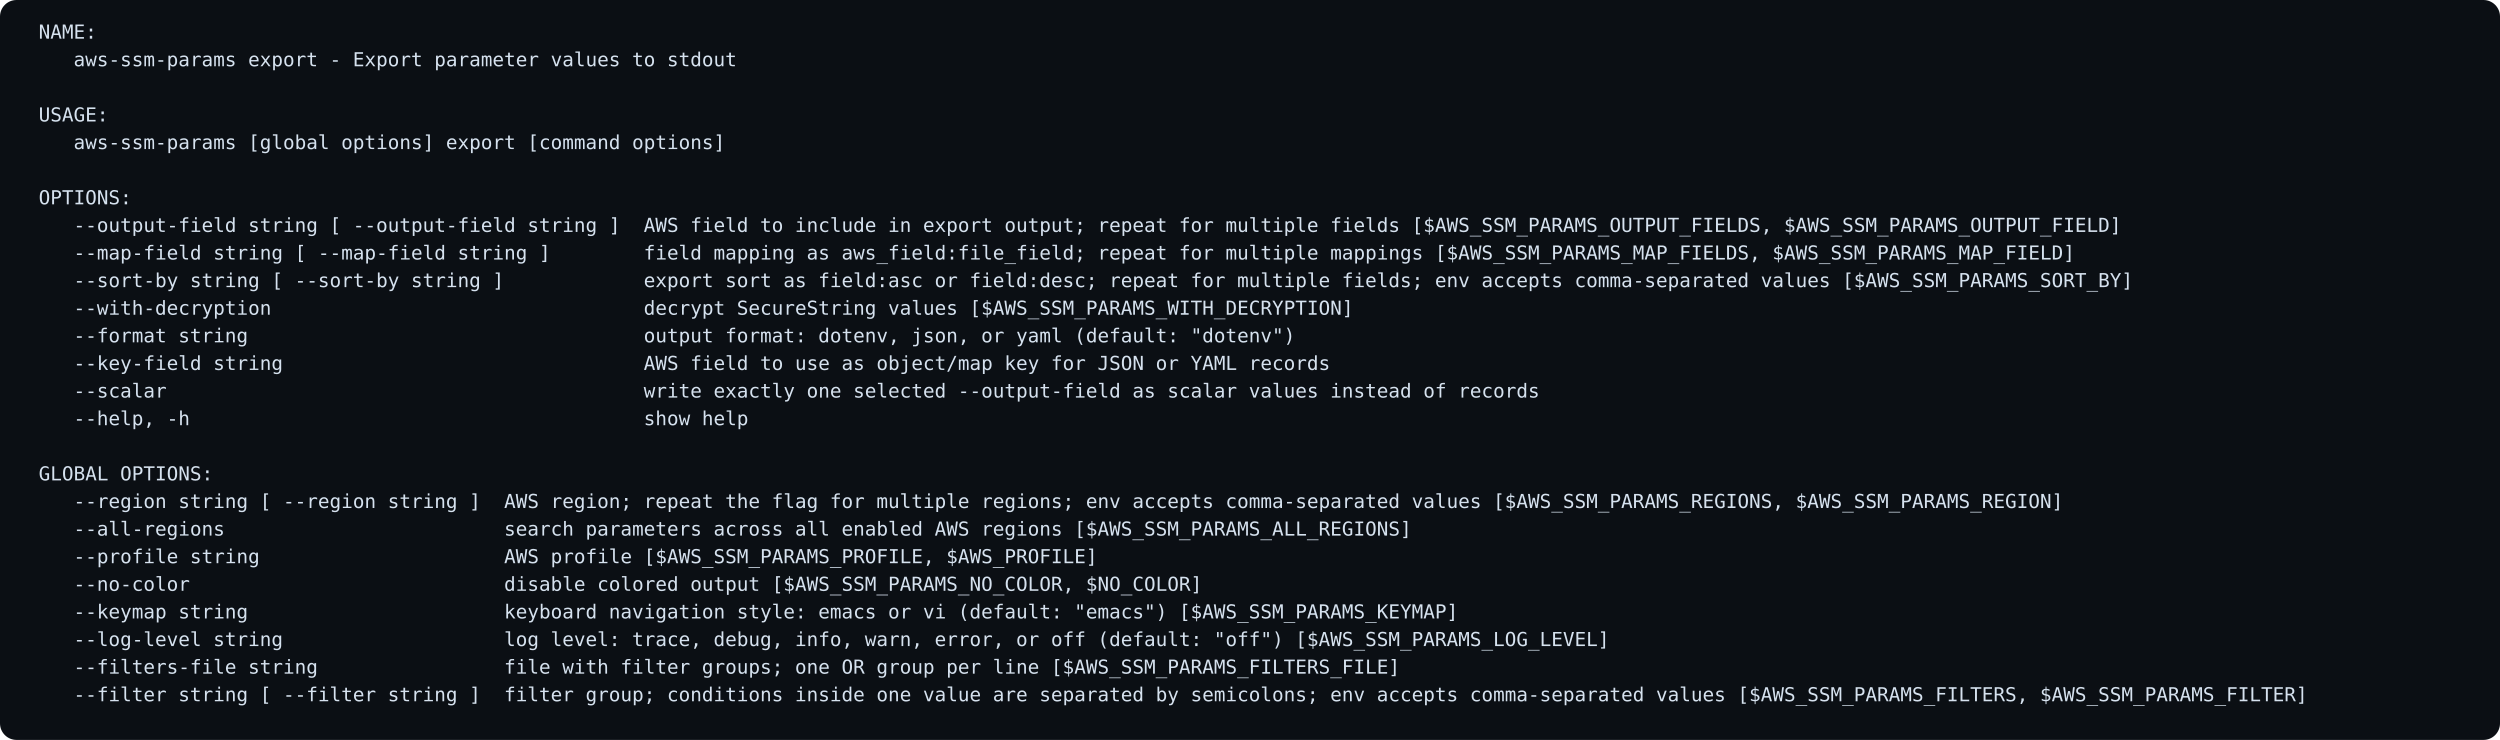
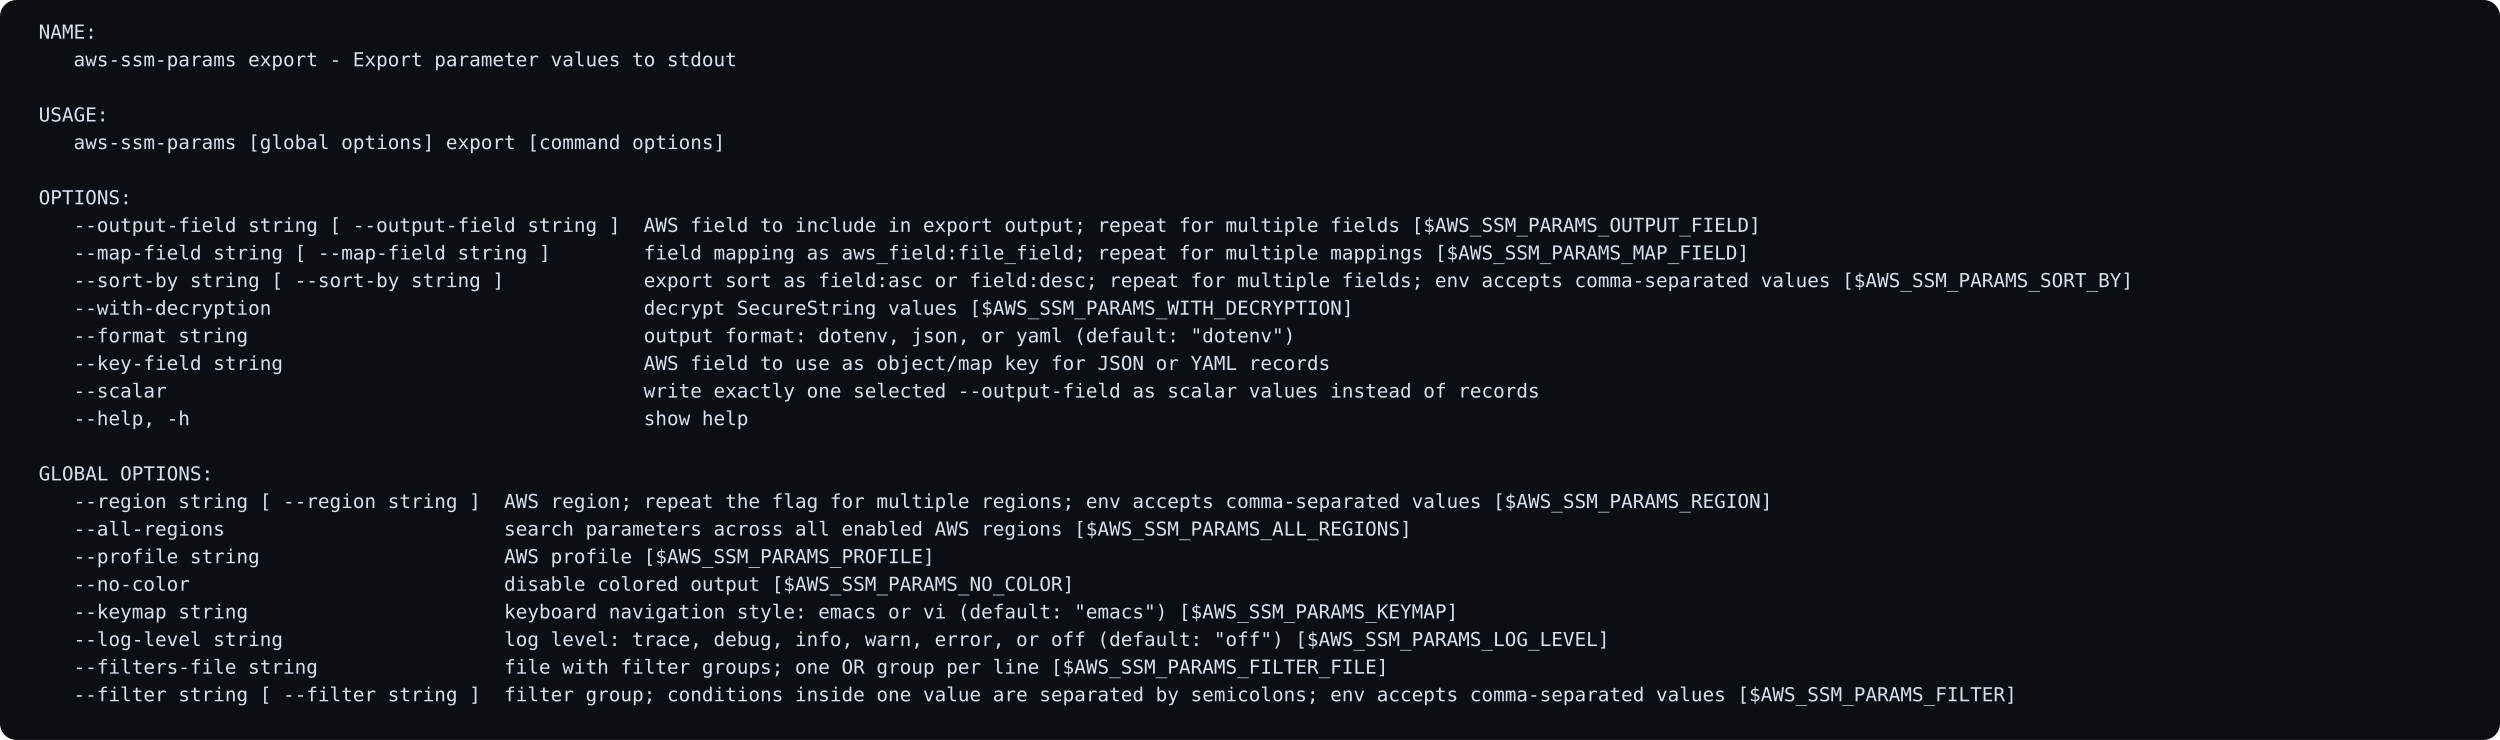
<svg xmlns="http://www.w3.org/2000/svg" width="1811" height="536" viewBox="0 0 1811 536">
  <rect width="100%" height="100%" rx="12" fill="#0b0f14" />
  <style>text{font-family:ui-monospace,SFMono-Regular,Menlo,Consolas,monospace;font-size:14px;fill:#d6e2ef}</style>
  <text x="28" y="28" xml:space="preserve">NAME:</text>
  <text x="28" y="48" xml:space="preserve">   aws-ssm-params export - Export parameter values to stdout</text>
  <text x="28" y="68" xml:space="preserve" />
  <text x="28" y="88" xml:space="preserve">USAGE:</text>
  <text x="28" y="108" xml:space="preserve">   aws-ssm-params [global options] export [command options]</text>
  <text x="28" y="128" xml:space="preserve" />
  <text x="28" y="148" xml:space="preserve">OPTIONS:</text>
-   <text x="28" y="168" xml:space="preserve">   --output-field string [ --output-field string ]  AWS field to include in export output; repeat for multiple fields [$AWS_SSM_PARAMS_OUTPUT_FIELDS, $AWS_SSM_PARAMS_OUTPUT_FIELD]</text>
-   <text x="28" y="188" xml:space="preserve">   --map-field string [ --map-field string ]        field mapping as aws_field:file_field; repeat for multiple mappings [$AWS_SSM_PARAMS_MAP_FIELDS, $AWS_SSM_PARAMS_MAP_FIELD]</text>
+   <text x="28" y="168" xml:space="preserve">   --output-field string [ --output-field string ]  AWS field to include in export output; repeat for multiple fields [$AWS_SSM_PARAMS_OUTPUT_FIELD]</text>
+   <text x="28" y="188" xml:space="preserve">   --map-field string [ --map-field string ]        field mapping as aws_field:file_field; repeat for multiple mappings [$AWS_SSM_PARAMS_MAP_FIELD]</text>
  <text x="28" y="208" xml:space="preserve">   --sort-by string [ --sort-by string ]            export sort as field:asc or field:desc; repeat for multiple fields; env accepts comma-separated values [$AWS_SSM_PARAMS_SORT_BY]</text>
  <text x="28" y="228" xml:space="preserve">   --with-decryption                                decrypt SecureString values [$AWS_SSM_PARAMS_WITH_DECRYPTION]</text>
  <text x="28" y="248" xml:space="preserve">   --format string                                  output format: dotenv, json, or yaml (default: "dotenv")</text>
  <text x="28" y="268" xml:space="preserve">   --key-field string                               AWS field to use as object/map key for JSON or YAML records</text>
  <text x="28" y="288" xml:space="preserve">   --scalar                                         write exactly one selected --output-field as scalar values instead of records</text>
  <text x="28" y="308" xml:space="preserve">   --help, -h                                       show help</text>
  <text x="28" y="328" xml:space="preserve" />
  <text x="28" y="348" xml:space="preserve">GLOBAL OPTIONS:</text>
-   <text x="28" y="368" xml:space="preserve">   --region string [ --region string ]  AWS region; repeat the flag for multiple regions; env accepts comma-separated values [$AWS_SSM_PARAMS_REGIONS, $AWS_SSM_PARAMS_REGION]</text>
+   <text x="28" y="368" xml:space="preserve">   --region string [ --region string ]  AWS region; repeat the flag for multiple regions; env accepts comma-separated values [$AWS_SSM_PARAMS_REGION]</text>
  <text x="28" y="388" xml:space="preserve">   --all-regions                        search parameters across all enabled AWS regions [$AWS_SSM_PARAMS_ALL_REGIONS]</text>
-   <text x="28" y="408" xml:space="preserve">   --profile string                     AWS profile [$AWS_SSM_PARAMS_PROFILE, $AWS_PROFILE]</text>
-   <text x="28" y="428" xml:space="preserve">   --no-color                           disable colored output [$AWS_SSM_PARAMS_NO_COLOR, $NO_COLOR]</text>
+   <text x="28" y="408" xml:space="preserve">   --profile string                     AWS profile [$AWS_SSM_PARAMS_PROFILE]</text>
+   <text x="28" y="428" xml:space="preserve">   --no-color                           disable colored output [$AWS_SSM_PARAMS_NO_COLOR]</text>
  <text x="28" y="448" xml:space="preserve">   --keymap string                      keyboard navigation style: emacs or vi (default: "emacs") [$AWS_SSM_PARAMS_KEYMAP]</text>
  <text x="28" y="468" xml:space="preserve">   --log-level string                   log level: trace, debug, info, warn, error, or off (default: "off") [$AWS_SSM_PARAMS_LOG_LEVEL]</text>
-   <text x="28" y="488" xml:space="preserve">   --filters-file string                file with filter groups; one OR group per line [$AWS_SSM_PARAMS_FILTERS_FILE]</text>
-   <text x="28" y="508" xml:space="preserve">   --filter string [ --filter string ]  filter group; conditions inside one value are separated by semicolons; env accepts comma-separated values [$AWS_SSM_PARAMS_FILTERS, $AWS_SSM_PARAMS_FILTER]</text>
+   <text x="28" y="488" xml:space="preserve">   --filters-file string                file with filter groups; one OR group per line [$AWS_SSM_PARAMS_FILTER_FILE]</text>
+   <text x="28" y="508" xml:space="preserve">   --filter string [ --filter string ]  filter group; conditions inside one value are separated by semicolons; env accepts comma-separated values [$AWS_SSM_PARAMS_FILTER]</text>
</svg>
